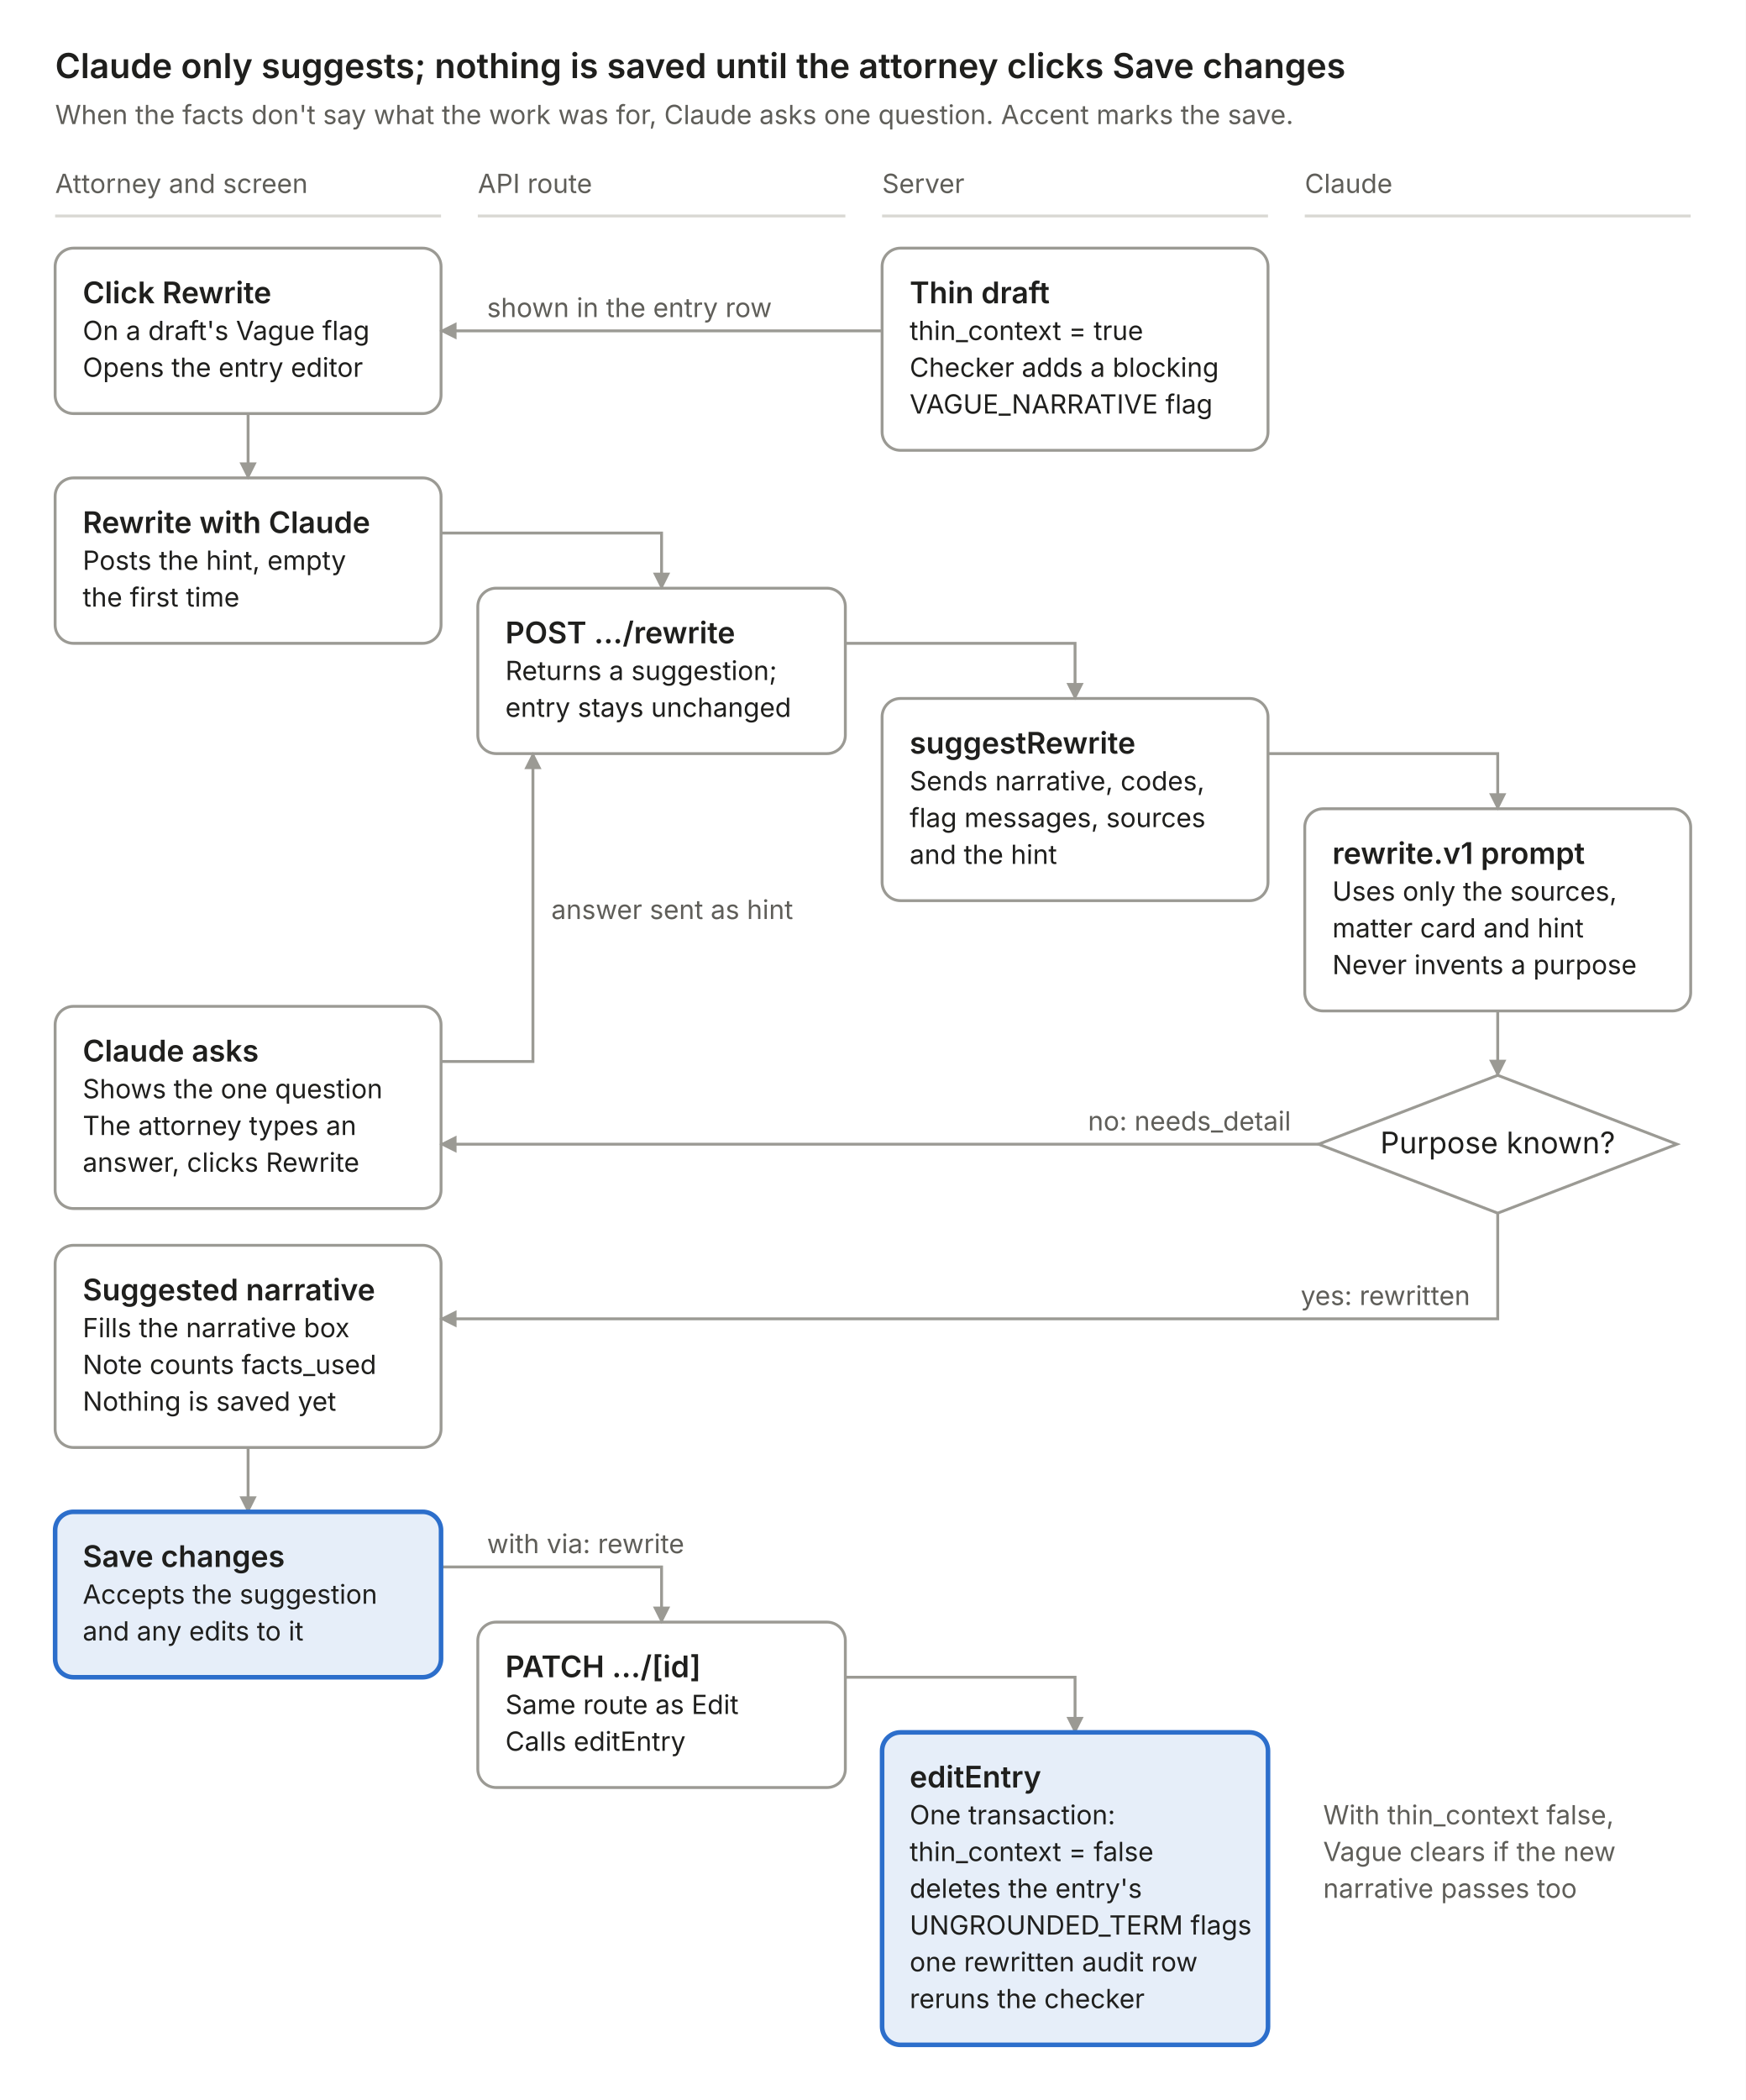
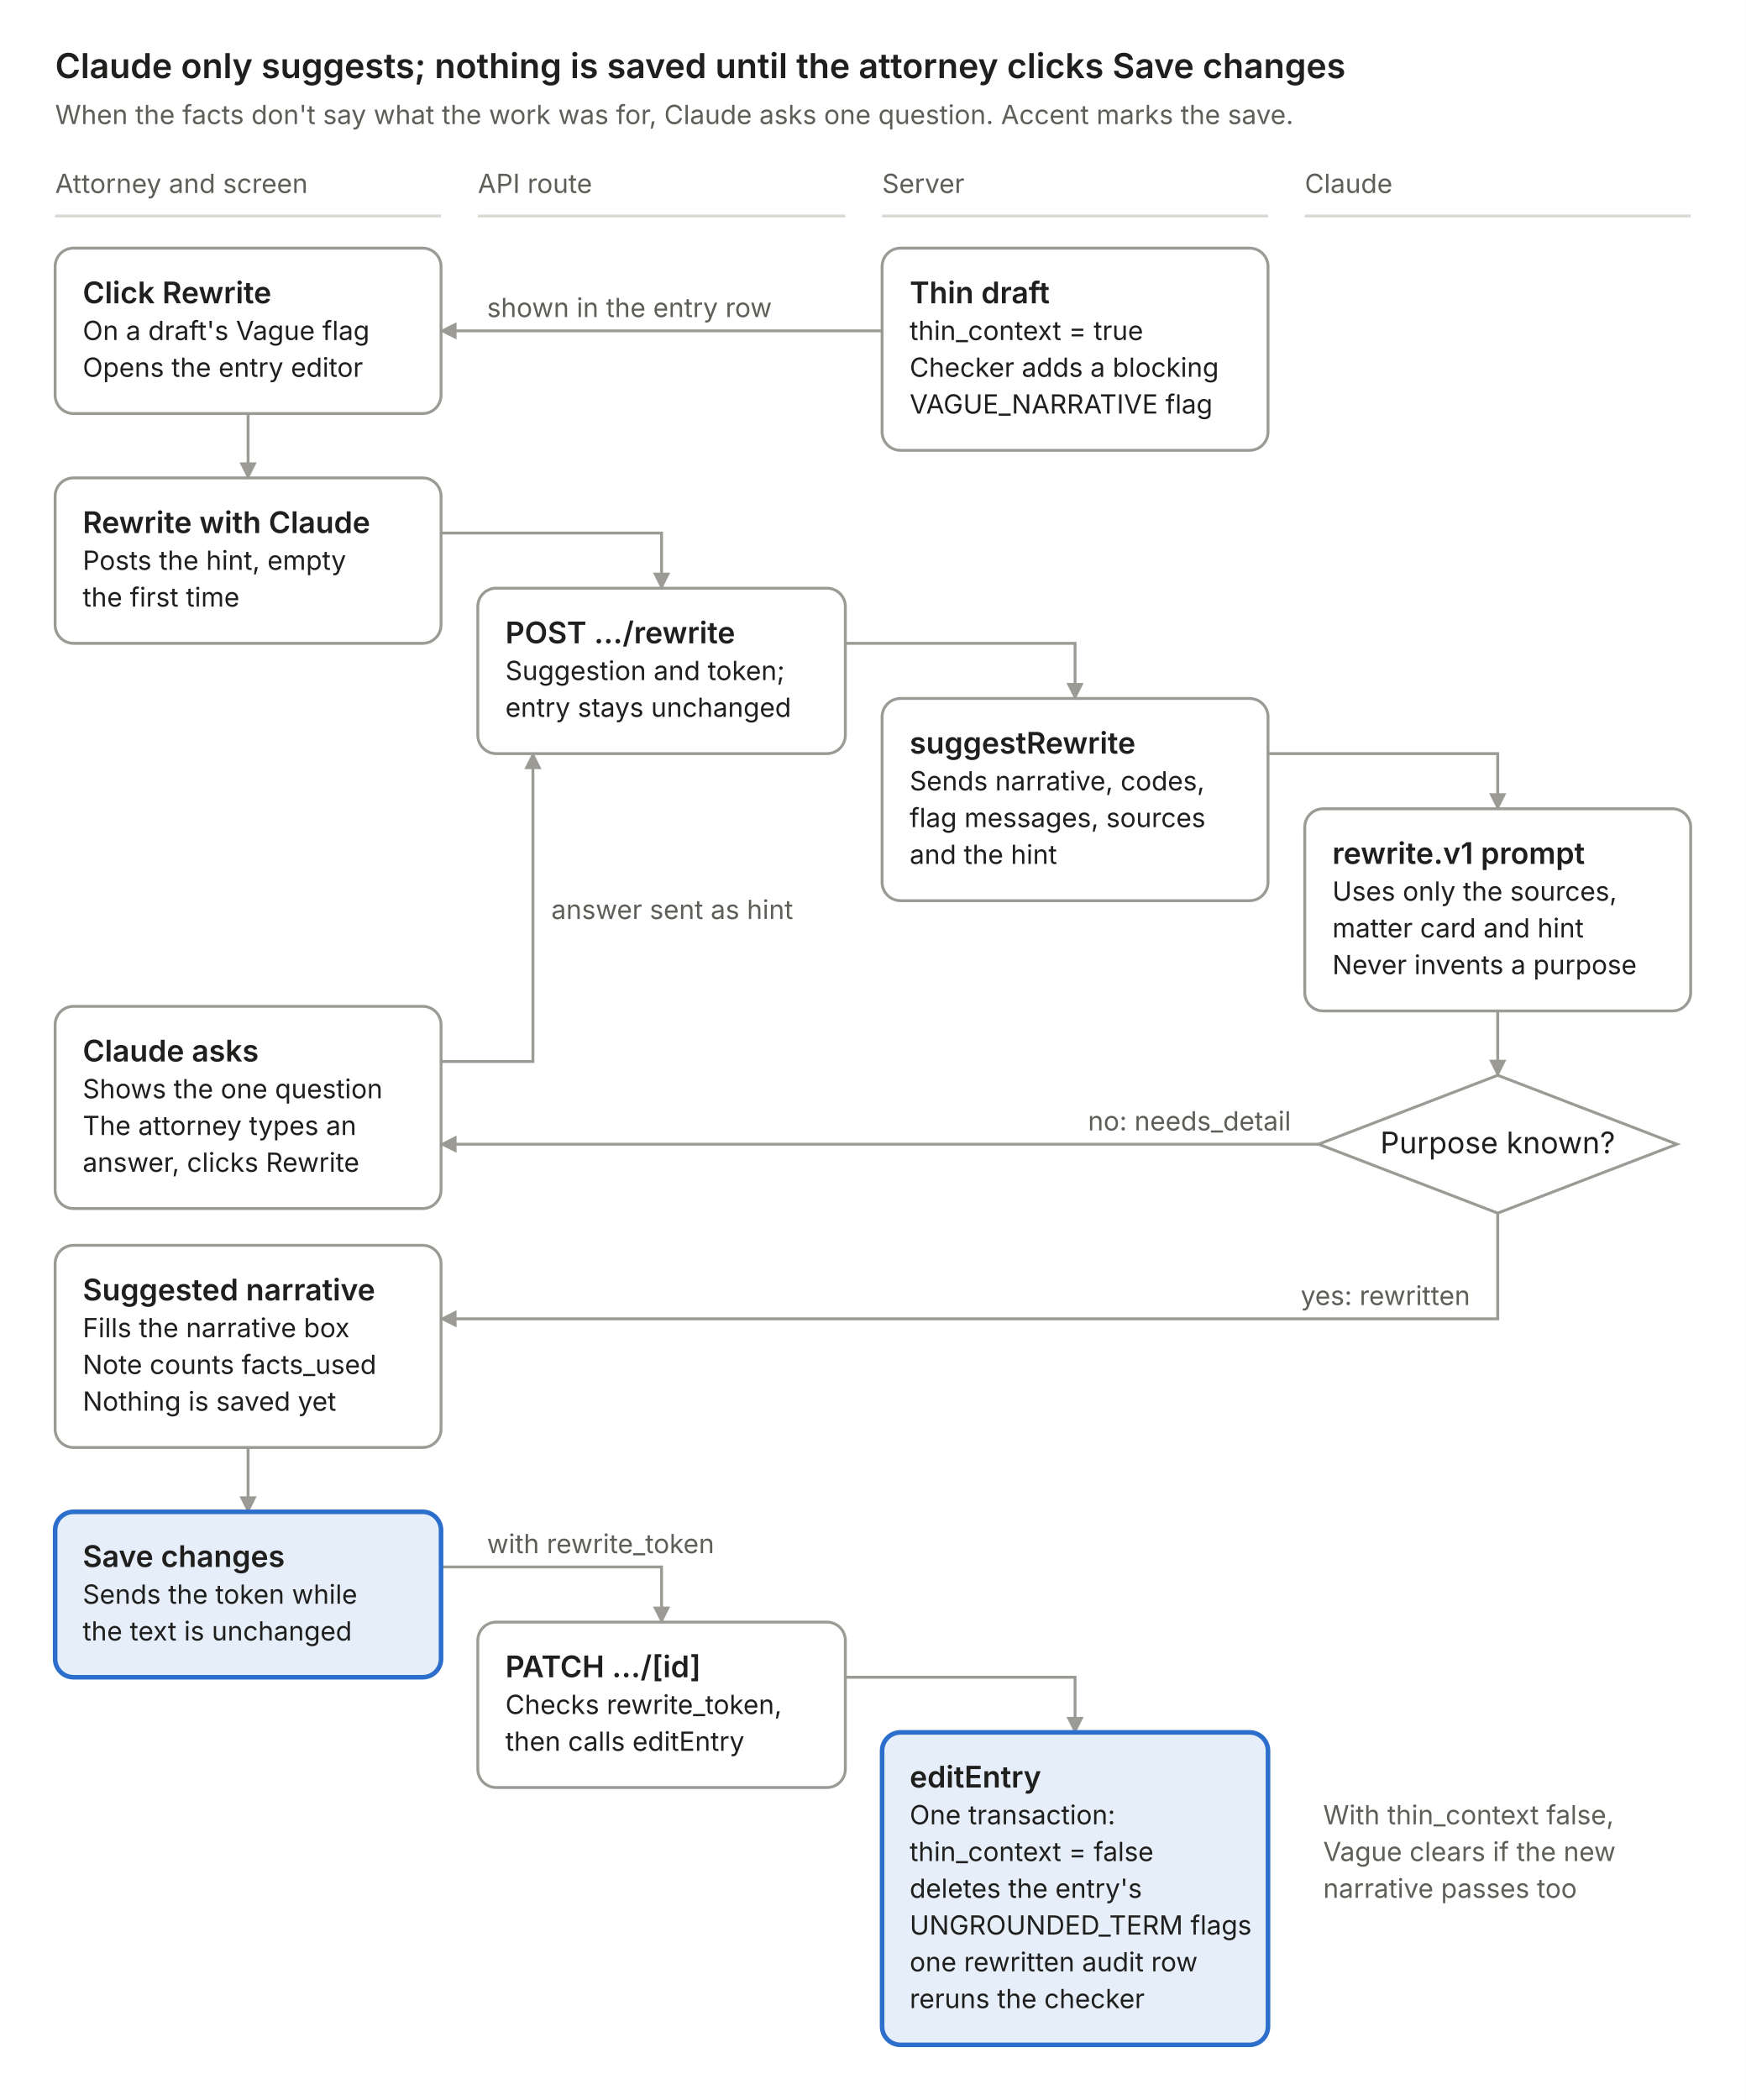
<svg xmlns="http://www.w3.org/2000/svg" viewBox="0 0 760 914" width="760" height="914" role="img" aria-labelledby="title desc">
  <style>
  text { font-family: -apple-system, BlinkMacSystemFont, "Segoe UI", Inter, Helvetica, Arial, sans-serif; }
  .bg { fill: #ffffff; } .ink { fill: #1f1f1d; } .quiet { fill: #5f5e59; }
  .line { fill: none; stroke: #9b9a94; stroke-width: 1.25; } .guide { fill: none; stroke: #d9d8d3; stroke-width: 1.25; }
  .dash { stroke-dasharray: 4 4; } .box { fill: none; stroke: #9b9a94; stroke-width: 1.25; }
  .main { fill: #2c6ecb; fill-opacity: 0.12; stroke: #2c6ecb; stroke-width: 2; }
  .tint { fill: #f2f1ed; stroke: #9b9a94; stroke-width: 1.25; } .head { fill: #9b9a94; }
  .span { fill: #9b9a94; fill-opacity: 0.18; stroke: #9b9a94; stroke-width: 1.25; }
  .span-main { fill: #2c6ecb; fill-opacity: 0.18; stroke: #2c6ecb; stroke-width: 1.25; }
  @media (prefers-color-scheme: dark) {
    .bg { fill: #1c1c1b; } .ink { fill: #ecebe6; } .quiet { fill: #a9a8a2; }
    .line, .box { stroke: #74736d; } .guide { stroke: #3a3936; }
    .main { fill: #6fa2ff; fill-opacity: 0.16; stroke: #6fa2ff; }
    .tint { fill: #262624; stroke: #74736d; } .head { fill: #74736d; }
    .span { fill: #74736d; stroke: #74736d; } .span-main { fill: #6fa2ff; stroke: #6fa2ff; }
  }
</style>
  <defs>
    <marker id="rewrite-loop-arrow" viewBox="0 0 10 10" refX="9" refY="5" markerWidth="6" markerHeight="6" orient="auto-start-reverse">
      <path d="M0 0L10 5L0 10z" class="head" />
    </marker>
  </defs>
  <rect x="0" y="0" width="760" height="914" class="bg" />
  <text x="24" y="34" class="ink" font-size="15" font-weight="600">Claude only suggests; nothing is saved until the attorney clicks Save changes</text>
  <text x="24" y="54" class="quiet" font-size="11.5">When the facts don't say what the work was for, Claude asks one question. Accent marks the save.</text>
  <path d="M24 94H192" class="guide" />
  <path d="M208 94H368" class="guide" />
  <path d="M384 94H552" class="guide" />
  <path d="M568 94H736" class="guide" />
  <path d="M384 144H192" class="line" marker-end="url(#rewrite-loop-arrow)" />
  <path d="M108 180V208" class="line" marker-end="url(#rewrite-loop-arrow)" />
  <path d="M192 232H288V256" class="line" marker-end="url(#rewrite-loop-arrow)" />
  <path d="M368 280H468V304" class="line" marker-end="url(#rewrite-loop-arrow)" />
  <path d="M552 328H652V352" class="line" marker-end="url(#rewrite-loop-arrow)" />
  <path d="M652 440V468" class="line" marker-end="url(#rewrite-loop-arrow)" />
  <path d="M574 498H192" class="line" marker-end="url(#rewrite-loop-arrow)" />
  <path d="M652 528V574H192" class="line" marker-end="url(#rewrite-loop-arrow)" />
  <path d="M192 462H232V328" class="line" marker-end="url(#rewrite-loop-arrow)" />
  <path d="M108 630V658" class="line" marker-end="url(#rewrite-loop-arrow)" />
  <path d="M192 682H288V706" class="line" marker-end="url(#rewrite-loop-arrow)" />
  <path d="M368 730H468V754" class="line" marker-end="url(#rewrite-loop-arrow)" />
  <text x="24" y="84" class="quiet" font-size="11.5">Attorney and screen</text>
  <text x="208" y="84" class="quiet" font-size="11.5">API route</text>
  <text x="384" y="84" class="quiet" font-size="11.5">Server</text>
  <text x="568" y="84" class="quiet" font-size="11.5">Claude</text>
  <text x="212" y="138" class="quiet" font-size="11.5">shown in the entry row</text>
  <text x="240" y="400" class="quiet" font-size="11.5">answer sent as hint</text>
  <text x="562" y="492" class="quiet" font-size="11.5" text-anchor="end">no: needs_detail</text>
  <text x="640" y="568" class="quiet" font-size="11.5" text-anchor="end">yes: rewritten</text>
-   <text x="212" y="676" class="quiet" font-size="11.5">with via: rewrite</text>
+   <text x="212" y="676" class="quiet" font-size="11.5">with rewrite_token</text>
  <text x="576" y="794" class="quiet" font-size="11.5">With thin_context false,</text>
  <text x="576" y="810" class="quiet" font-size="11.5">Vague clears if the new</text>
  <text x="576" y="826" class="quiet" font-size="11.5">narrative passes too</text>
  <rect x="384" y="108" width="168" height="88" rx="8" class="box" />
  <text x="396" y="132" class="ink" font-size="13" font-weight="600">Thin draft</text>
  <text x="396" y="148" class="ink" font-size="11.5">thin_context = true</text>
  <text x="396" y="164" class="ink" font-size="11.5">Checker adds a blocking</text>
  <text x="396" y="180" class="ink" font-size="11.5">VAGUE_NARRATIVE flag</text>
  <rect x="24" y="108" width="168" height="72" rx="8" class="box" />
  <text x="36" y="132" class="ink" font-size="13" font-weight="600">Click Rewrite</text>
  <text x="36" y="148" class="ink" font-size="11.5">On a draft's Vague flag</text>
  <text x="36" y="164" class="ink" font-size="11.5">Opens the entry editor</text>
  <rect x="24" y="208" width="168" height="72" rx="8" class="box" />
  <text x="36" y="232" class="ink" font-size="13" font-weight="600">Rewrite with Claude</text>
  <text x="36" y="248" class="ink" font-size="11.5">Posts the hint, empty</text>
  <text x="36" y="264" class="ink" font-size="11.5">the first time</text>
  <rect x="208" y="256" width="160" height="72" rx="8" class="box" />
  <text x="220" y="280" class="ink" font-size="13" font-weight="600">POST .../rewrite</text>
-   <text x="220" y="296" class="ink" font-size="11.5">Returns a suggestion;</text>
+   <text x="220" y="296" class="ink" font-size="11.5">Suggestion and token;</text>
  <text x="220" y="312" class="ink" font-size="11.5">entry stays unchanged</text>
  <rect x="384" y="304" width="168" height="88" rx="8" class="box" />
  <text x="396" y="328" class="ink" font-size="13" font-weight="600">suggestRewrite</text>
  <text x="396" y="344" class="ink" font-size="11.5">Sends narrative, codes,</text>
  <text x="396" y="360" class="ink" font-size="11.5">flag messages, sources</text>
  <text x="396" y="376" class="ink" font-size="11.5">and the hint</text>
  <rect x="568" y="352" width="168" height="88" rx="8" class="box" />
  <text x="580" y="376" class="ink" font-size="13" font-weight="600">rewrite.v1 prompt</text>
  <text x="580" y="392" class="ink" font-size="11.5">Uses only the sources,</text>
  <text x="580" y="408" class="ink" font-size="11.5">matter card and hint</text>
  <text x="580" y="424" class="ink" font-size="11.5">Never invents a purpose</text>
  <rect x="24" y="438" width="168" height="88" rx="8" class="box" />
  <text x="36" y="462" class="ink" font-size="13" font-weight="600">Claude asks</text>
  <text x="36" y="478" class="ink" font-size="11.5">Shows the one question</text>
  <text x="36" y="494" class="ink" font-size="11.5">The attorney types an</text>
  <text x="36" y="510" class="ink" font-size="11.5">answer, clicks Rewrite</text>
  <rect x="24" y="542" width="168" height="88" rx="8" class="box" />
  <text x="36" y="566" class="ink" font-size="13" font-weight="600">Suggested narrative</text>
  <text x="36" y="582" class="ink" font-size="11.5">Fills the narrative box</text>
  <text x="36" y="598" class="ink" font-size="11.5">Note counts facts_used</text>
  <text x="36" y="614" class="ink" font-size="11.5">Nothing is saved yet</text>
  <rect x="24" y="658" width="168" height="72" rx="8" class="main" />
  <text x="36" y="682" class="ink" font-size="13" font-weight="600">Save changes</text>
-   <text x="36" y="698" class="ink" font-size="11.5">Accepts the suggestion</text>
-   <text x="36" y="714" class="ink" font-size="11.5">and any edits to it</text>
+   <text x="36" y="698" class="ink" font-size="11.5">Sends the token while</text>
+   <text x="36" y="714" class="ink" font-size="11.5">the text is unchanged</text>
  <rect x="208" y="706" width="160" height="72" rx="8" class="box" />
  <text x="220" y="730" class="ink" font-size="13" font-weight="600">PATCH .../[id]</text>
-   <text x="220" y="746" class="ink" font-size="11.5">Same route as Edit</text>
-   <text x="220" y="762" class="ink" font-size="11.5">Calls editEntry</text>
+   <text x="220" y="746" class="ink" font-size="11.5">Checks rewrite_token,</text>
+   <text x="220" y="762" class="ink" font-size="11.5">then calls editEntry</text>
  <rect x="384" y="754" width="168" height="136" rx="8" class="main" />
  <text x="396" y="778" class="ink" font-size="13" font-weight="600">editEntry</text>
  <text x="396" y="794" class="ink" font-size="11.5">One transaction:</text>
  <text x="396" y="810" class="ink" font-size="11.5">thin_context = false</text>
  <text x="396" y="826" class="ink" font-size="11.5">deletes the entry's</text>
  <text x="396" y="842" class="ink" font-size="11.5">UNGROUNDED_TERM flags</text>
  <text x="396" y="858" class="ink" font-size="11.5">one rewritten audit row</text>
  <text x="396" y="874" class="ink" font-size="11.5">reruns the checker</text>
  <polygon points="574,498 652,468 730,498 652,528" class="box" />
  <text x="652" y="502" class="ink" font-size="13" text-anchor="middle">Purpose known?</text>
</svg>
